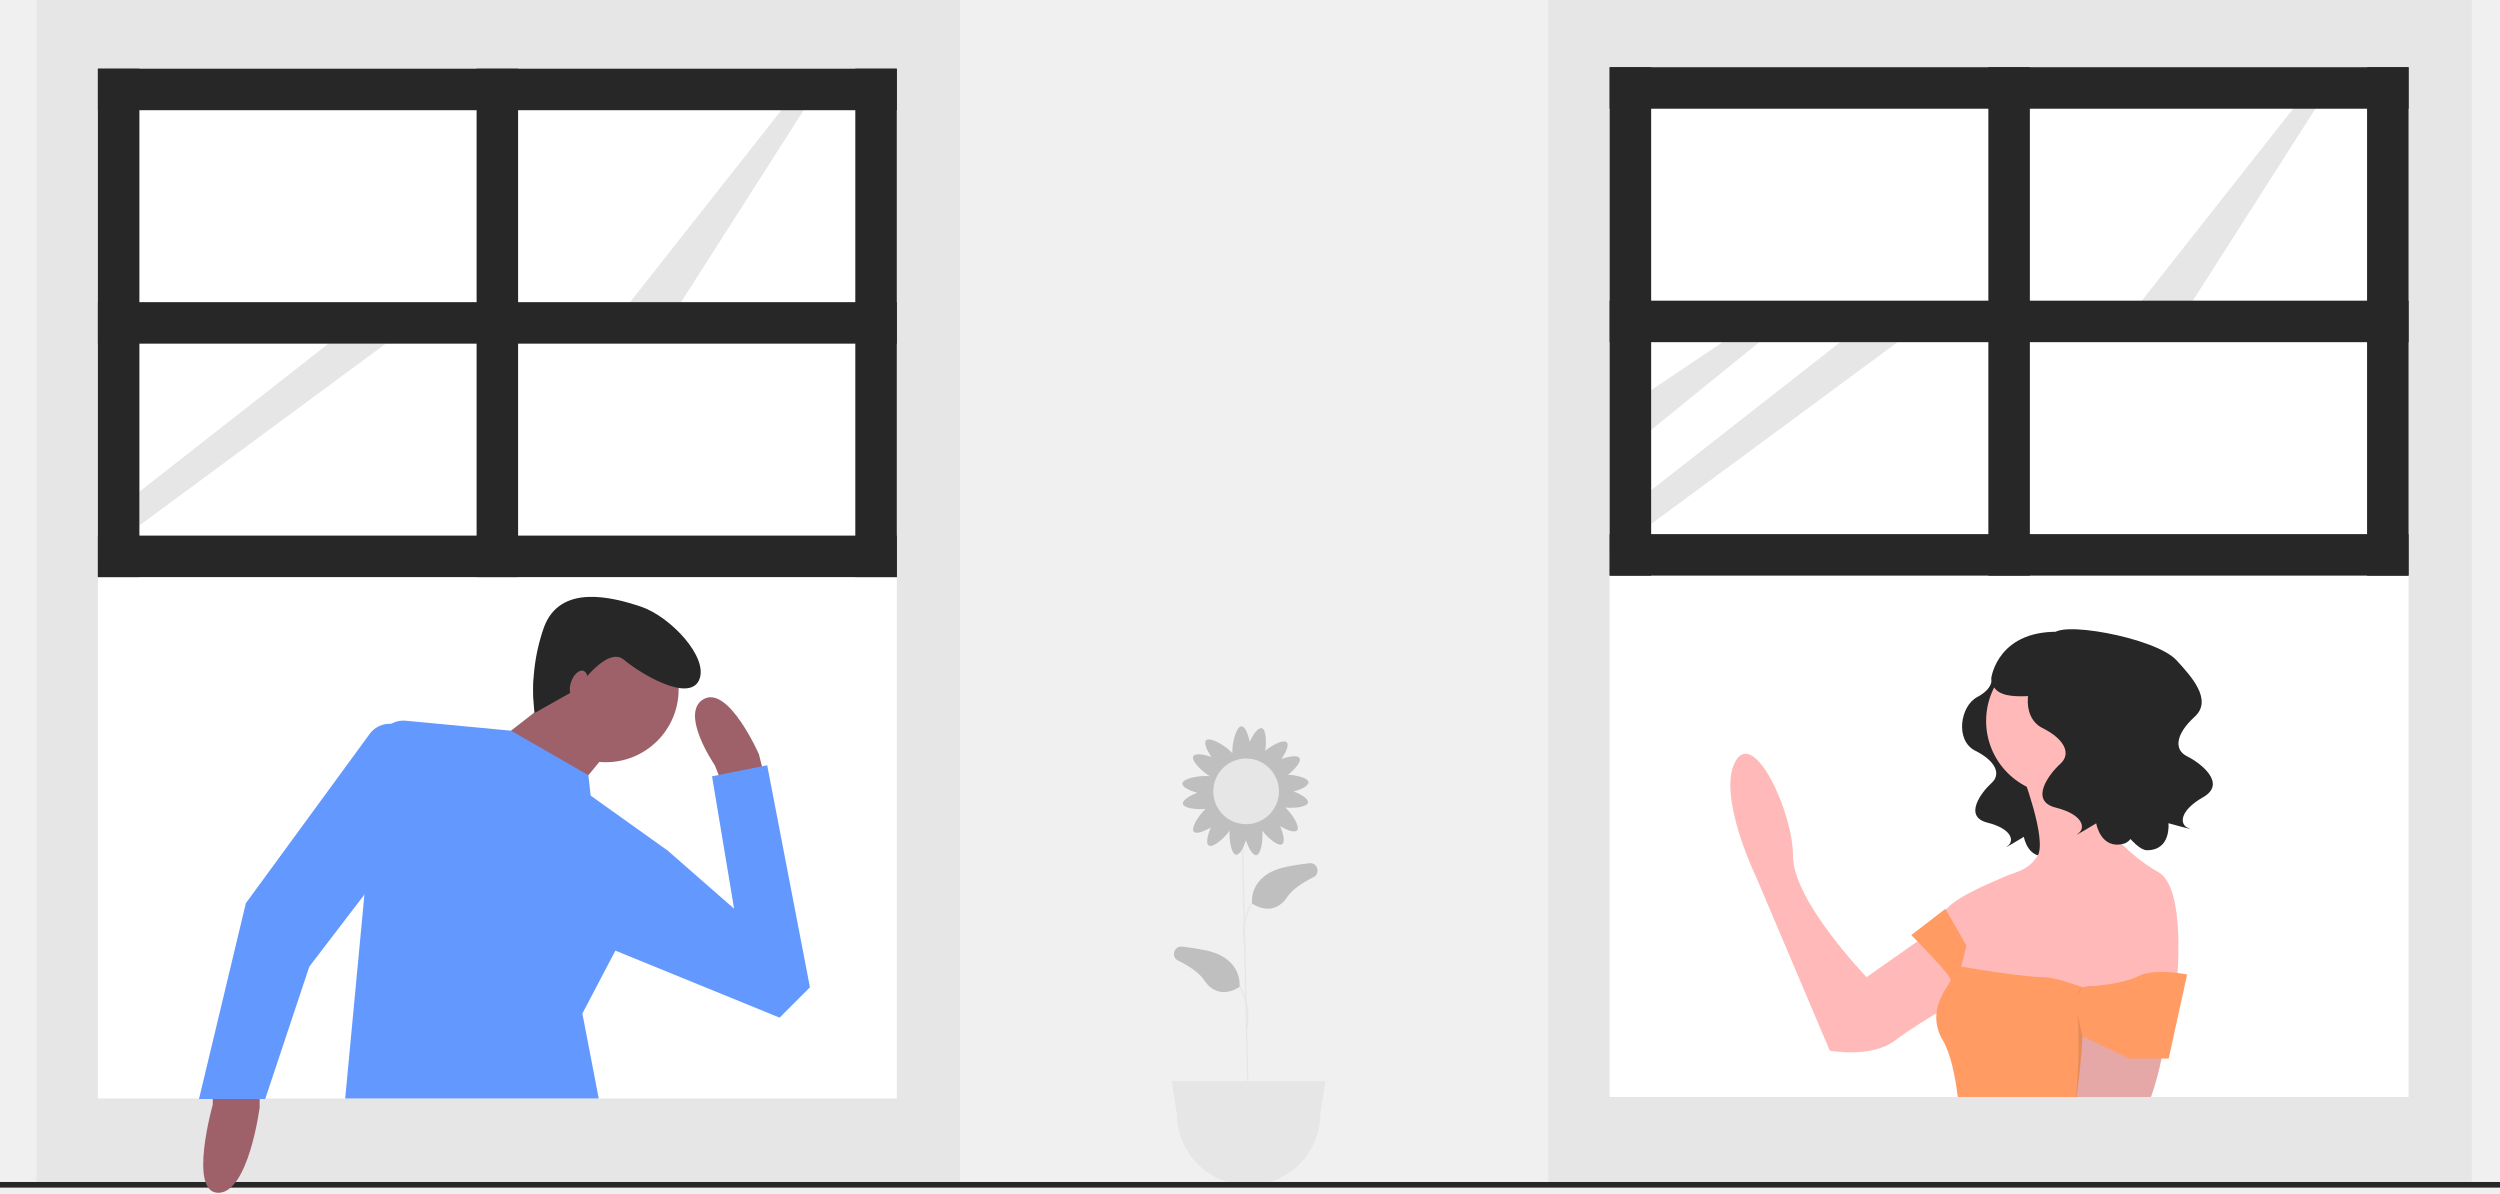
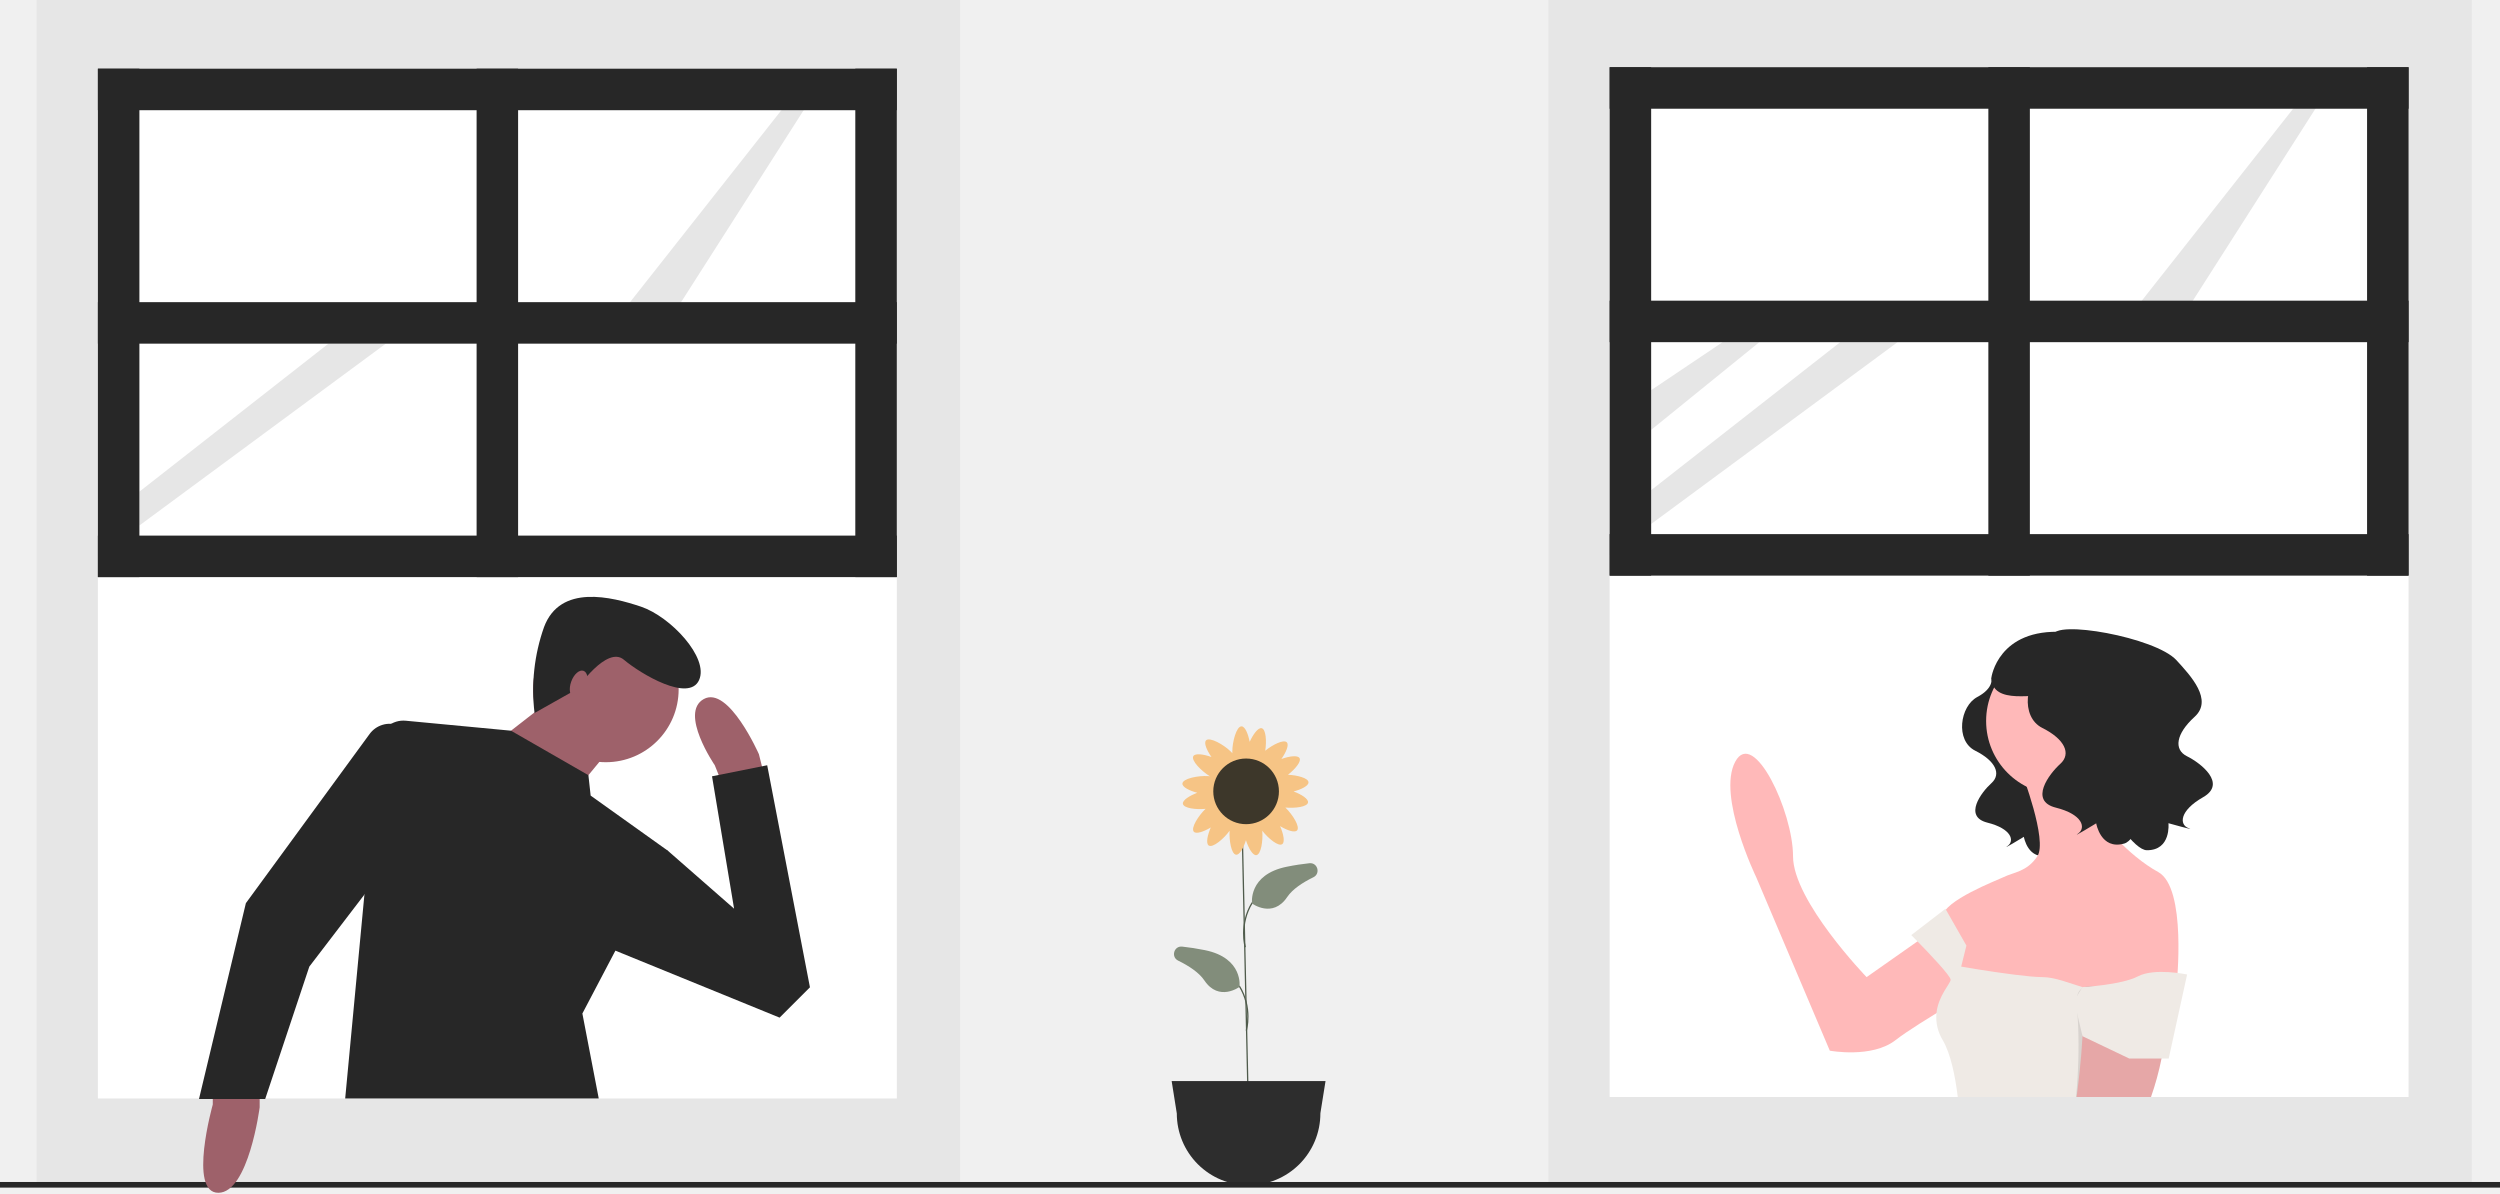
<svg xmlns="http://www.w3.org/2000/svg" width="888" height="424" viewBox="0 0 888 424" fill="none">
  <g clip-path="url(#clip0_702_2)">
    <path d="M341 0H13V420H341V0Z" fill="#E6E6E6" />
    <path d="M318.547 25.326H34.772V204.988H318.547V25.326Z" fill="white" />
    <path d="M318.55 197.62H34.77V390.18H318.55V197.62Z" fill="white" />
    <path d="M184.03 24.404H169.289V204.988H184.03V24.404Z" fill="#272727" />
    <path d="M318.547 24.404H303.805V204.988H318.547V24.404Z" fill="#272727" />
    <path d="M318.547 190.247H34.772V204.988H318.547V190.247Z" fill="#272727" />
    <path d="M74.876 122.067L49.514 139.115V153.219L87.935 122.067H74.876Z" fill="white" />
    <path d="M116.663 122.067L49.514 174.634V186.649L137.034 122.067H116.663Z" fill="#E6E6E6" />
    <path d="M49.514 24.404H34.772V204.988H49.514V24.404Z" fill="#272727" />
    <path d="M277.543 39.146L220.884 111.011L238.39 112.853L287.221 36.382L277.543 39.146Z" fill="#E6E6E6" />
    <path d="M318.547 24.404H34.772V39.146H318.547V24.404Z" fill="#272727" />
    <path d="M318.547 107.326H34.772V122.067H318.547V107.326Z" fill="#272727" />
    <path d="M878 0H550V420H878V0Z" fill="#E6E6E6" />
    <path d="M855.524 24.798H571.749V204.46H855.524V24.798Z" fill="white" />
    <path d="M855.52 197.09H571.75V389.65H855.52V197.09Z" fill="white" />
    <path d="M721.007 23.876H706.265V204.46H721.007V23.876Z" fill="#272727" />
    <path d="M855.524 23.876H840.782V204.46H855.524V23.876Z" fill="#272727" />
    <path d="M855.524 189.719H571.749V204.46H855.524V189.719Z" fill="#272727" />
    <path d="M611.853 121.539L586.49 138.588V152.691L624.911 121.539H611.853Z" fill="#E6E6E6" />
    <path d="M653.64 121.539L586.49 174.106V186.121L674.011 121.539H653.64Z" fill="#E6E6E6" />
    <path d="M586.49 23.876H571.749V204.46H586.49V23.876Z" fill="#272727" />
    <path d="M814.52 38.618L757.861 110.483L775.366 112.325L824.198 35.854L814.52 38.618Z" fill="#E6E6E6" />
    <path d="M855.524 23.876H571.749V38.618H855.524V23.876Z" fill="#272727" />
    <path d="M855.524 106.798H571.749V121.539H855.524V106.798Z" fill="#272727" />
    <path d="M707.36 240.744C707.36 240.744 708.44 244.342 702.322 247.581C696.205 250.819 694.406 263.054 701.603 266.652C708.799 270.251 710.958 274.929 707.36 278.167C703.762 281.406 697.285 290.042 705.921 292.201C714.557 294.36 715.636 298.678 713.117 300.477C710.599 302.276 718.875 297.238 718.875 297.238C718.875 297.238 720.314 305.875 727.871 303.716C735.427 301.556 756.658 260.535 745.863 254.778C735.068 249.02 707.36 240.744 707.36 240.744Z" fill="#272727" />
    <path d="M697.54 322.81L663.014 347.072C663.014 347.072 636.885 320.011 636.885 304.147C636.885 288.284 622.888 258.423 616.356 270.554C609.824 282.685 623.821 311.613 623.821 311.613L649.949 373.201C649.949 373.201 664.88 376 673.278 369.468C681.677 362.936 705.005 349.872 705.005 349.872L697.54 322.81Z" fill="#FFB9B9" />
    <path d="M731.6 282.218C746.03 282.218 757.728 270.52 757.728 256.09C757.728 241.66 746.03 229.962 731.6 229.962C717.17 229.962 705.472 241.66 705.472 256.09C705.472 270.52 717.17 282.218 731.6 282.218Z" fill="#FFB9B9" />
    <path d="M718.069 274.286C718.069 274.286 727.401 298.548 723.668 304.147C719.936 309.746 715.27 309.746 711.537 311.613C709.671 312.546 690.075 320.011 690.075 325.61C690.165 329.207 691.125 332.729 692.874 335.875L695.674 351.738L719.003 366.669L749.797 362.936L773.125 349.872C773.125 349.872 776.858 315.345 766.593 309.746C756.329 304.147 744.198 291.083 745.131 286.417C746.064 281.752 746.997 270.554 746.997 270.554L718.069 274.286Z" fill="#FFB9B9" />
-     <path d="M767.53 345.21V345.24L766.69 353.48L765.62 364.05L764.4 376L763.02 389.65H695.4C694.49 382.19 692.88 374.28 690.07 369.47C688.304 366.608 687.517 363.249 687.83 359.9C688.46 353.65 692.87 349.29 692.87 348.01C692.87 346.61 685.01 338.4 681.08 334.37C679.76 333.02 678.88 332.14 678.88 332.14L691.01 322.81L691.18 323.1L692.88 326.08L698.47 335.87L696.61 343.34C696.61 343.34 699.5 343.84 703.52 344.48C710.47 345.57 720.81 347.07 725.53 347.07C729.91 347.07 735.26 349.32 739.68 350.61C739.82 350.65 739.95 350.69 740.08 350.73C742.86 351.51 745.24 351.87 746.74 350.97C746.83 350.919 746.917 350.862 747 350.8C747.782 350.27 748.629 349.844 749.52 349.53H749.53C752.762 348.386 756.07 347.471 759.43 346.79C763.21 345.96 766.53 345.38 767.34 345.24L767.345 345.237L767.35 345.236L767.355 345.237L767.36 345.24C767.47 345.22 767.53 345.21 767.53 345.21Z" fill="#FF9B63" />
+     <path d="M767.53 345.21V345.24L766.69 353.48L765.62 364.05L764.4 376L763.02 389.65H695.4C694.49 382.19 692.88 374.28 690.07 369.47C688.304 366.608 687.517 363.249 687.83 359.9C688.46 353.65 692.87 349.29 692.87 348.01C692.87 346.61 685.01 338.4 681.08 334.37C679.76 333.02 678.88 332.14 678.88 332.14L691.01 322.81L691.18 323.1L692.88 326.08L698.47 335.87L696.61 343.34C696.61 343.34 699.5 343.84 703.52 344.48C710.47 345.57 720.81 347.07 725.53 347.07C729.91 347.07 735.26 349.32 739.68 350.61C739.82 350.65 739.95 350.69 740.08 350.73C742.86 351.51 745.24 351.87 746.74 350.97C746.83 350.919 746.917 350.862 747 350.8C747.782 350.27 748.629 349.844 749.52 349.53H749.53C752.762 348.386 756.07 347.471 759.43 346.79C763.21 345.96 766.53 345.38 767.34 345.24L767.345 345.237L767.35 345.236L767.355 345.237L767.36 345.24C767.47 345.22 767.53 345.21 767.53 345.21Z" fill="#EFEAE5" />
    <path d="M770.44 343.79C770.37 344.29 770.31 344.8 770.25 345.3C769.96 347.5 769.72 349.7 769.51 351.9C768.93 357.74 768.58 363.597 768.46 369.47C768.426 371.663 768.195 373.848 767.77 376C766.842 380.631 765.592 385.192 764.03 389.65H737.61C738.31 384.45 739.25 376.45 739.71 368.07V368.06C739.78 366.76 739.83 365.45 739.88 364.14C740.053 359.737 739.993 355.327 739.7 350.93C739.69 350.82 739.69 350.71 739.68 350.61C739.63 350.04 739.58 349.49 739.53 348.94C737.67 330.28 748.86 309.75 748.86 309.75C752.65 309.75 756.35 311.84 759.65 314.72C763.68 318.321 766.769 322.851 768.649 327.917C770.53 332.983 771.144 338.432 770.44 343.79Z" fill="#FFB9B9" />
    <path opacity="0.1" d="M768.46 369.47C768.426 371.663 768.195 373.848 767.77 376C766.842 380.631 765.592 385.192 764.03 389.65H737.41C738.223 381.243 738.474 372.791 738.16 364.35C738.11 363.11 738.04 361.85 737.94 360.6V360.58C737.87 359.5 737.78 358.42 737.67 357.34C737.506 356.092 737.573 354.824 737.87 353.6V353.58C738.083 352.65 738.592 351.815 739.32 351.2C739.438 351.099 739.565 351.008 739.7 350.93C739.819 350.85 739.946 350.783 740.08 350.73C740.202 350.663 740.329 350.606 740.46 350.56C741.503 350.215 742.613 350.119 743.7 350.28C744.735 350.403 745.753 350.635 746.74 350.97C751.147 352.584 755.263 354.901 758.93 357.83C761.368 359.667 763.61 361.752 765.62 364.05C767.38 366.13 768.46 368.05 768.46 369.47Z" fill="black" />
-     <path d="M736.732 355.471L739.708 368.068L756.329 376H770.326L776.858 346.139C776.858 346.139 765.325 343.7 759.427 346.786C753.529 349.872 739.679 350.61 739.679 350.61L736.732 355.471Z" fill="#FF9B63" />
+     <path d="M736.732 355.471L739.708 368.068L756.329 376H770.326L776.858 346.139C776.858 346.139 765.325 343.7 759.427 346.786C753.529 349.872 739.679 350.61 739.679 350.61L736.732 355.471Z" fill="#EFEAE5" />
    <path d="M731.814 229.866C731.814 229.866 733.01 233.852 726.233 237.44C719.456 241.027 717.463 254.581 725.436 258.567C733.408 262.553 735.8 267.735 731.814 271.323C727.827 274.911 720.652 284.478 730.219 286.87C739.786 289.261 740.982 294.045 738.192 296.038C735.401 298.031 744.57 292.45 744.57 292.45C744.57 292.45 746.164 302.018 754.536 299.626C762.907 297.234 771.259 253.757 761.928 242.559C753.251 232.147 731.814 229.866 731.814 229.866Z" fill="#272727" />
    <path d="M729.267 225.763C729.269 219.923 765.567 226.334 773.058 234.488C778.246 240.134 786.125 248.63 779.523 254.618C772.92 260.606 772.014 266.241 776.82 268.621C781.626 271.001 791.115 278.279 782.547 283.162C773.979 288.045 774.117 292.974 777.342 294.141C780.566 295.307 770.233 292.405 770.233 292.405C770.233 292.405 771.277 302.048 762.571 302.002C753.865 301.956 728.888 254.11 734.854 240.811C740.402 228.445 729.267 225.763 729.267 225.763Z" fill="#272727" />
    <path d="M733.052 224.483C709.687 223.076 707.342 240.664 707.342 240.664C707.503 250.842 723.666 245.882 728.156 247.4C733.572 243.503 744.011 236.132 751.477 230.871C746.057 227.054 739.671 224.84 733.052 224.483Z" fill="#272727" />
-     <path d="M441.45 294.375L440.984 294.386L443.083 389.768L443.549 389.758L441.45 294.375Z" fill="#E6E6E6" />
-     <path d="M442.093 336.512C442.069 336.43 439.757 328.266 444.611 320.479L445.007 320.725C440.262 328.338 442.517 336.301 442.54 336.381L442.093 336.512Z" fill="#E6E6E6" />
-     <path d="M444.729 320.922C444.729 320.922 443.23 310.68 457.034 307.869C459.91 307.283 462.614 306.883 465.092 306.617C468.018 306.302 469.159 310.306 466.516 311.6C462.689 313.473 459.088 315.833 457.212 318.628C452.036 326.336 444.729 320.922 444.729 320.922Z" fill="#BFBFBF" />
-     <path d="M442.907 366.129L442.46 365.998C442.483 365.919 444.734 357.948 439.993 350.343L440.389 350.096C445.243 357.884 442.931 366.048 442.907 366.129Z" fill="#E6E6E6" />
-     <path d="M440.271 350.539C440.271 350.539 441.77 340.297 427.966 337.487C425.09 336.901 422.386 336.501 419.908 336.234C416.982 335.919 415.841 339.924 418.484 341.217C422.311 343.091 425.912 345.451 427.788 348.246C432.964 355.954 440.271 350.539 440.271 350.539Z" fill="#BFBFBF" />
-     <path d="M459.484 281.125C462.263 280.393 464.861 279.116 464.775 277.853C464.673 276.353 460.815 275.348 457.487 275.195C459.997 273.231 462.304 270.516 461.598 269.289C460.95 268.16 457.933 268.597 455.15 269.591C456.797 267.237 457.955 264.583 457.073 263.675C455.975 262.544 452.076 264.496 449.415 266.654C449.933 263.292 449.672 259.049 448.164 258.665C446.902 258.344 445.114 260.812 443.888 263.501C443.347 260.679 442.25 258 440.984 258C439.181 258 437.719 263.437 437.719 266.979C437.719 267.179 437.725 267.367 437.734 267.547C437.553 267.337 437.345 267.118 437.109 266.889C434.568 264.421 429.649 261.682 428.393 262.975C427.511 263.884 428.669 266.537 430.316 268.892C427.533 267.897 424.517 267.46 423.868 268.589C422.997 270.106 426.721 273.892 429.748 275.728C429.566 275.706 429.375 275.687 429.172 275.673C425.638 275.432 420.115 276.521 419.992 278.32C419.906 279.582 422.504 280.859 425.283 281.592C422.516 282.632 419.932 284.247 420.166 285.528C420.451 287.082 424.794 287.626 428.208 287.307C425.657 289.755 422.891 294.139 424.046 295.424C424.891 296.366 427.617 295.391 430.079 293.908C428.898 296.617 428.256 299.597 429.338 300.321C430.768 301.277 434.689 297.948 436.757 295.084C436.546 298.588 437.385 303.402 439.049 303.592C440.306 303.736 441.7 301.198 442.558 298.456C443.471 301.267 444.967 303.923 446.257 303.746C447.934 303.518 448.666 298.583 448.353 295.076C450.485 297.822 454.075 300.76 455.429 299.854C456.511 299.13 455.869 296.151 454.688 293.442C457.149 294.925 459.875 295.899 460.721 294.958C461.876 293.673 459.11 289.288 456.559 286.841C459.973 287.159 464.316 286.615 464.601 285.061C464.835 283.781 462.251 282.165 459.484 281.125ZM444.523 291.038C443.809 291.135 443.156 291.274 442.659 291.63C442.131 291.106 441.361 290.947 440.504 290.849C439.545 290.739 438.673 290.729 438.008 291.282C437.765 290.606 437.166 290.126 436.47 289.66C435.87 289.259 435.289 288.93 434.682 288.866C434.634 288.124 434.164 287.494 433.587 286.852C433.22 286.443 432.852 286.077 432.444 285.833C433.033 285.116 432.965 284.21 432.783 283.216C432.653 282.507 432.484 281.861 432.106 281.381C432.606 280.83 432.73 280.053 432.789 279.193C432.853 278.253 432.826 277.402 432.284 276.767C433.685 276.945 434.361 276.072 434.99 274.978C435.349 274.353 435.638 273.751 435.66 273.141C436.397 273.043 436.994 272.53 437.595 271.912C438.108 271.383 438.544 270.86 438.708 270.257C439.296 270.752 440.099 270.826 440.984 270.826C441.847 270.826 442.63 270.755 443.214 270.295C443.667 270.704 444.3 270.917 444.999 271.095C445.666 271.264 446.295 271.378 446.867 271.264C447.076 271.741 447.448 272.174 447.872 272.611C448.473 273.23 449.07 273.743 449.807 273.84C449.829 274.451 450.117 275.053 450.476 275.678C450.899 276.414 451.343 277.05 452.014 277.334C451.936 277.761 451.944 278.231 451.978 278.726C452.037 279.587 452.161 280.364 452.66 280.915C452.283 281.395 452.114 282.041 451.984 282.75C451.802 283.744 451.734 284.65 452.323 285.366C451.915 285.611 451.547 285.977 451.18 286.386C450.603 287.027 450.132 287.658 450.085 288.4C449.477 288.463 448.896 288.792 448.297 289.193C447.479 289.741 446.797 290.308 446.666 291.189C446.052 290.891 445.317 290.929 444.523 291.038Z" fill="#BFBFBF" />
-     <path d="M442.617 292.748C449.056 292.748 454.277 287.528 454.277 281.088C454.277 274.648 449.056 269.427 442.617 269.427C436.177 269.427 430.956 274.648 430.956 281.088C430.956 287.528 436.177 292.748 442.617 292.748Z" fill="#E6E6E6" />
-     <path d="M416.173 384L418 395.5C418 402.263 420.687 408.749 425.469 413.531C430.251 418.313 436.737 421 443.5 421C450.263 421 456.749 418.313 461.531 413.531C466.313 408.749 469 402.263 469 395.5L469.013 395.342L470.827 384H416.173Z" fill="#E6E6E6" />
+     <path d="M441.45 294.375L440.984 294.386L443.083 389.768L443.549 389.758L441.45 294.375Z" fill="#4F5B4B" />
+     <path d="M442.093 336.512C442.069 336.43 439.757 328.266 444.611 320.479L445.007 320.725C440.262 328.338 442.517 336.301 442.54 336.381L442.093 336.512Z" fill="#4F5B4B" />
+     <path d="M444.729 320.922C444.729 320.922 443.23 310.68 457.034 307.869C459.91 307.283 462.614 306.883 465.092 306.617C468.018 306.302 469.159 310.306 466.516 311.6C462.689 313.473 459.088 315.833 457.212 318.628C452.036 326.336 444.729 320.922 444.729 320.922Z" fill="#828D7B" />
+     <path d="M442.907 366.129L442.46 365.998C442.483 365.919 444.734 357.948 439.993 350.343L440.389 350.096C445.243 357.884 442.931 366.048 442.907 366.129Z" fill="#4F5B4B" />
+     <path d="M440.271 350.539C440.271 350.539 441.77 340.297 427.966 337.487C425.09 336.901 422.386 336.501 419.908 336.234C416.982 335.919 415.841 339.924 418.484 341.217C422.311 343.091 425.912 345.451 427.788 348.246C432.964 355.954 440.271 350.539 440.271 350.539Z" fill="#828D7B" />
+     <path d="M459.484 281.125C462.263 280.393 464.861 279.116 464.775 277.853C464.673 276.353 460.815 275.348 457.487 275.195C459.997 273.231 462.304 270.516 461.598 269.289C460.95 268.16 457.933 268.597 455.15 269.591C456.797 267.237 457.955 264.583 457.073 263.675C455.975 262.544 452.076 264.496 449.415 266.654C449.933 263.292 449.672 259.049 448.164 258.665C446.902 258.344 445.114 260.812 443.888 263.501C443.347 260.679 442.25 258 440.984 258C439.181 258 437.719 263.437 437.719 266.979C437.719 267.179 437.725 267.367 437.734 267.547C437.553 267.337 437.345 267.118 437.109 266.889C434.568 264.421 429.649 261.682 428.393 262.975C427.511 263.884 428.669 266.537 430.316 268.892C427.533 267.897 424.517 267.46 423.868 268.589C422.997 270.106 426.721 273.892 429.748 275.728C429.566 275.706 429.375 275.687 429.172 275.673C425.638 275.432 420.115 276.521 419.992 278.32C419.906 279.582 422.504 280.859 425.283 281.592C422.516 282.632 419.932 284.247 420.166 285.528C420.451 287.082 424.794 287.626 428.208 287.307C425.657 289.755 422.891 294.139 424.046 295.424C424.891 296.366 427.617 295.391 430.079 293.908C428.898 296.617 428.256 299.597 429.338 300.321C430.768 301.277 434.689 297.948 436.757 295.084C436.546 298.588 437.385 303.402 439.049 303.592C440.306 303.736 441.7 301.198 442.558 298.456C443.471 301.267 444.967 303.923 446.257 303.746C447.934 303.518 448.666 298.583 448.353 295.076C450.485 297.822 454.075 300.76 455.429 299.854C456.511 299.13 455.869 296.151 454.688 293.442C457.149 294.925 459.875 295.899 460.721 294.958C461.876 293.673 459.11 289.288 456.559 286.841C459.973 287.159 464.316 286.615 464.601 285.061C464.835 283.781 462.251 282.165 459.484 281.125ZM444.523 291.038C443.809 291.135 443.156 291.274 442.659 291.63C442.131 291.106 441.361 290.947 440.504 290.849C439.545 290.739 438.673 290.729 438.008 291.282C437.765 290.606 437.166 290.126 436.47 289.66C435.87 289.259 435.289 288.93 434.682 288.866C434.634 288.124 434.164 287.494 433.587 286.852C433.22 286.443 432.852 286.077 432.444 285.833C433.033 285.116 432.965 284.21 432.783 283.216C432.653 282.507 432.484 281.861 432.106 281.381C432.606 280.83 432.73 280.053 432.789 279.193C432.853 278.253 432.826 277.402 432.284 276.767C433.685 276.945 434.361 276.072 434.99 274.978C435.349 274.353 435.638 273.751 435.66 273.141C436.397 273.043 436.994 272.53 437.595 271.912C438.108 271.383 438.544 270.86 438.708 270.257C439.296 270.752 440.099 270.826 440.984 270.826C441.847 270.826 442.63 270.755 443.214 270.295C443.667 270.704 444.3 270.917 444.999 271.095C445.666 271.264 446.295 271.378 446.867 271.264C447.076 271.741 447.448 272.174 447.872 272.611C448.473 273.23 449.07 273.743 449.807 273.84C449.829 274.451 450.117 275.053 450.476 275.678C450.899 276.414 451.343 277.05 452.014 277.334C451.936 277.761 451.944 278.231 451.978 278.726C452.037 279.587 452.161 280.364 452.66 280.915C452.283 281.395 452.114 282.041 451.984 282.75C451.802 283.744 451.734 284.65 452.323 285.366C451.915 285.611 451.547 285.977 451.18 286.386C450.603 287.027 450.132 287.658 450.085 288.4C449.477 288.463 448.896 288.792 448.297 289.193C447.479 289.741 446.797 290.308 446.666 291.189C446.052 290.891 445.317 290.929 444.523 291.038Z" fill="#F6C485" />
+     <path d="M442.617 292.748C449.056 292.748 454.277 287.528 454.277 281.088C454.277 274.648 449.056 269.427 442.617 269.427C436.177 269.427 430.956 274.648 430.956 281.088C430.956 287.528 436.177 292.748 442.617 292.748Z" fill="#3D372A" />
+     <path d="M416.173 384L418 395.5C418 402.263 420.687 408.749 425.469 413.531C430.251 418.313 436.737 421 443.5 421C450.263 421 456.749 418.313 461.531 413.531C466.313 408.749 469 402.263 469 395.5L469.013 395.342L470.827 384H416.173Z" fill="#2D2D2D" />
    <path d="M888 419.839H0V421.839H888V419.839Z" fill="#272727" />
    <path d="M92.234 387.428V393.307C92.234 393.307 88.315 423.679 77.538 423.679C66.761 423.679 75.579 392.327 75.579 392.327V387.428L92.234 387.428Z" fill="#9E616A" />
    <path d="M255.85 276.718L253.891 271.819C253.891 271.819 241.154 253.204 249.972 248.306C258.79 243.407 269.567 267.9 269.567 267.9L271.526 275.738L255.85 276.718Z" fill="#9E616A" />
    <path d="M215.191 270.738C229.474 270.738 241.053 259.16 241.053 244.877C241.053 230.594 229.474 219.015 215.191 219.015C200.908 219.015 189.33 230.594 189.33 244.877C189.33 259.16 200.908 270.738 215.191 270.738Z" fill="#9E616A" />
    <path d="M196.576 247.816L178.942 261.532L203.435 282.106L217.15 265.451L196.576 247.816Z" fill="#9E616A" />
-     <path d="M212.67 390.18H122.61L129.44 317.75L134.51 263.96V263.95C134.618 262.796 134.953 261.675 135.496 260.65C136.038 259.626 136.777 258.718 137.671 257.98C138.565 257.241 139.595 256.686 140.703 256.347C141.812 256.007 142.976 255.889 144.13 256L181.5 259.54L209 275.35L209.8 282.6L237.24 302.19L218.59 337.67L206.86 360L212.67 390.18Z" fill="#6398FF" />
-     <path d="M135.343 310.029L109.869 343.34L94.194 390.368H70.68L87.335 320.806L131.3 260.692C132.431 259.153 134.029 258.022 135.855 257.466C137.682 256.91 139.639 256.959 141.435 257.606C141.996 257.837 142.582 258.004 143.181 258.103L135.343 310.029Z" fill="#6398FF" />
-     <path d="M215.681 336.482L276.915 361.465L287.691 350.689L272.506 271.819L252.911 275.739L260.749 322.766L237.236 302.192L229.397 300.232L215.681 336.482Z" fill="#6398FF" />
+     <path d="M212.67 390.18H122.61L129.44 317.75L134.51 263.96V263.95C134.618 262.796 134.953 261.675 135.496 260.65C136.038 259.626 136.777 258.718 137.671 257.98C138.565 257.241 139.595 256.686 140.703 256.347C141.812 256.007 142.976 255.889 144.13 256L181.5 259.54L209 275.35L209.8 282.6L237.24 302.19L218.59 337.67L206.86 360L212.67 390.18Z" fill="#272727" />
+     <path d="M135.343 310.029L109.869 343.34L94.194 390.368H70.68L87.335 320.806L131.3 260.692C132.431 259.153 134.029 258.022 135.855 257.466C137.682 256.91 139.639 256.959 141.435 257.606C141.996 257.837 142.582 258.004 143.181 258.103L135.343 310.029Z" fill="#272727" />
+     <path d="M215.681 336.482L276.915 361.465L287.691 350.689L272.506 271.819L252.911 275.739L260.749 322.766L237.236 302.192L229.397 300.232L215.681 336.482Z" fill="#272727" />
    <path d="M189.868 253.253C188.628 242.963 189.781 232.526 193.234 222.754C198.972 207.352 217.266 211.994 227.683 215.487C238.101 218.98 251.905 233.59 248.313 241.565C244.722 249.54 227.676 239.465 221.596 234.329C215.516 229.192 204.893 244.792 204.893 244.792L189.868 253.253Z" fill="#272727" />
    <path d="M208.19 243.997C209.144 241.37 208.735 238.811 207.276 238.281C205.817 237.751 203.86 239.45 202.906 242.076C201.951 244.702 202.36 247.261 203.819 247.792C205.278 248.322 207.235 246.623 208.19 243.997Z" fill="#9E616A" />
  </g>
  <defs>
    <clipPath id="clip0_702_2">
      <rect width="888" height="423.679" fill="white" />
    </clipPath>
  </defs>
</svg>
